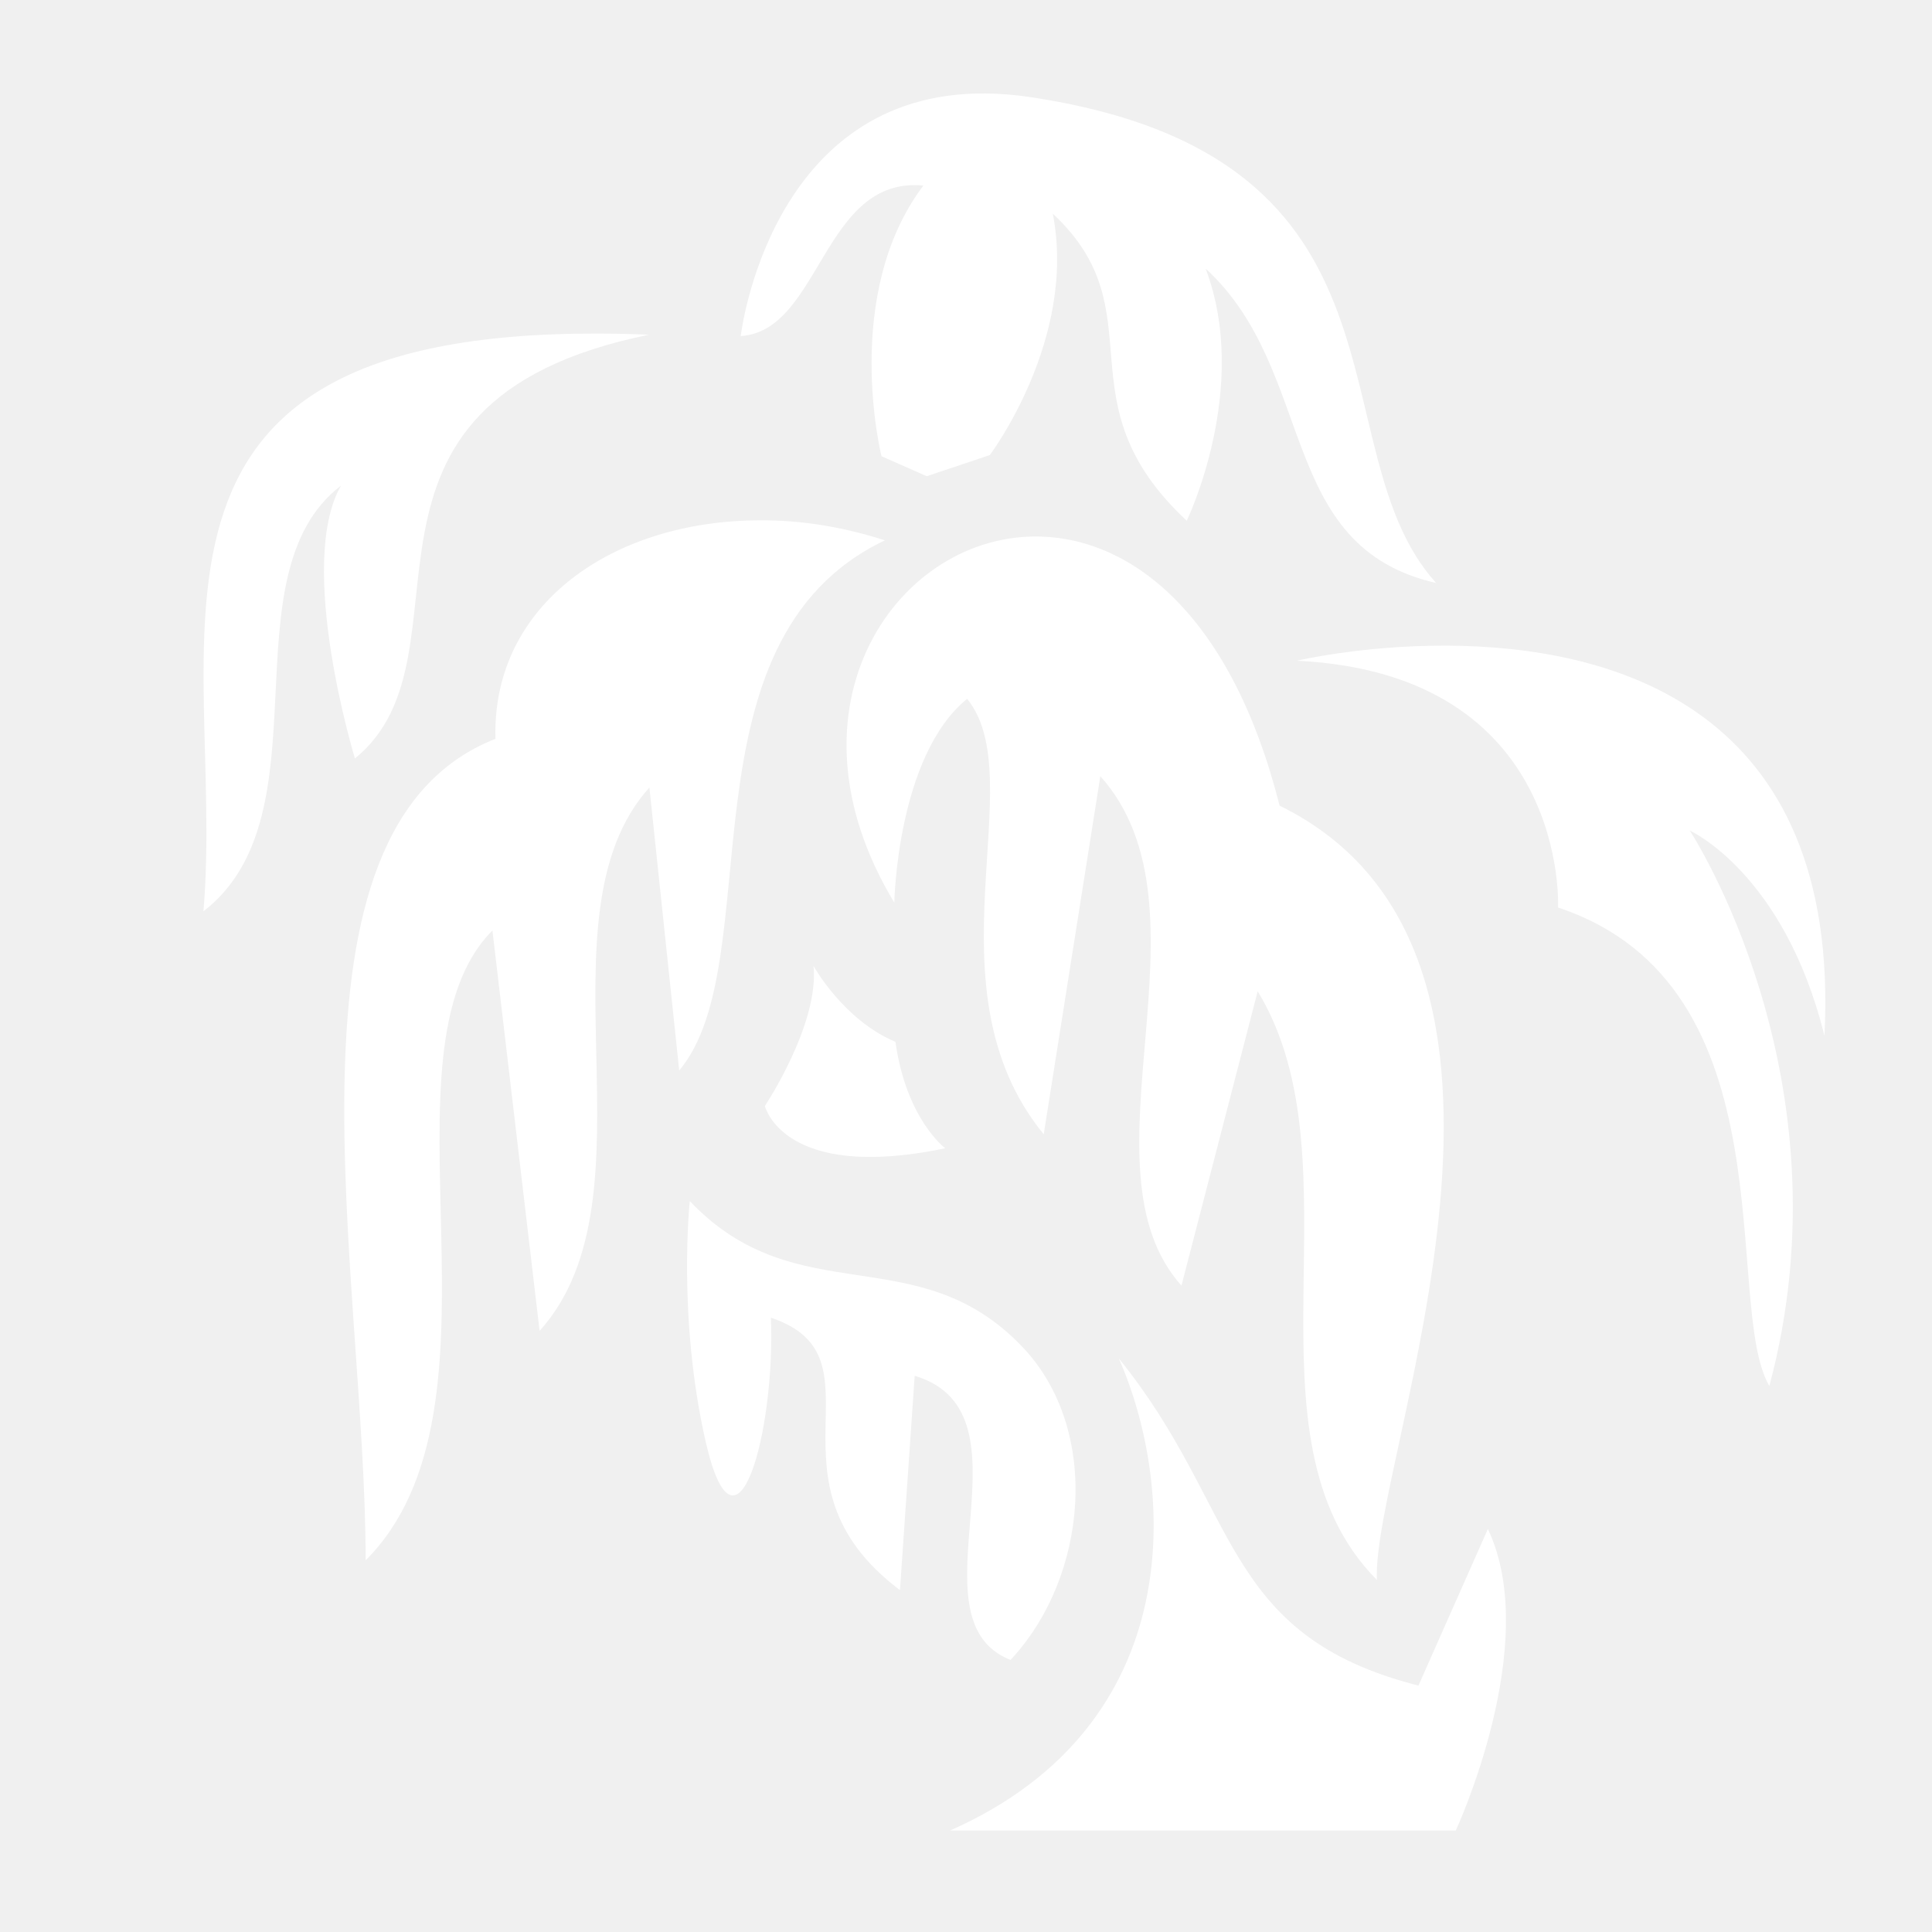
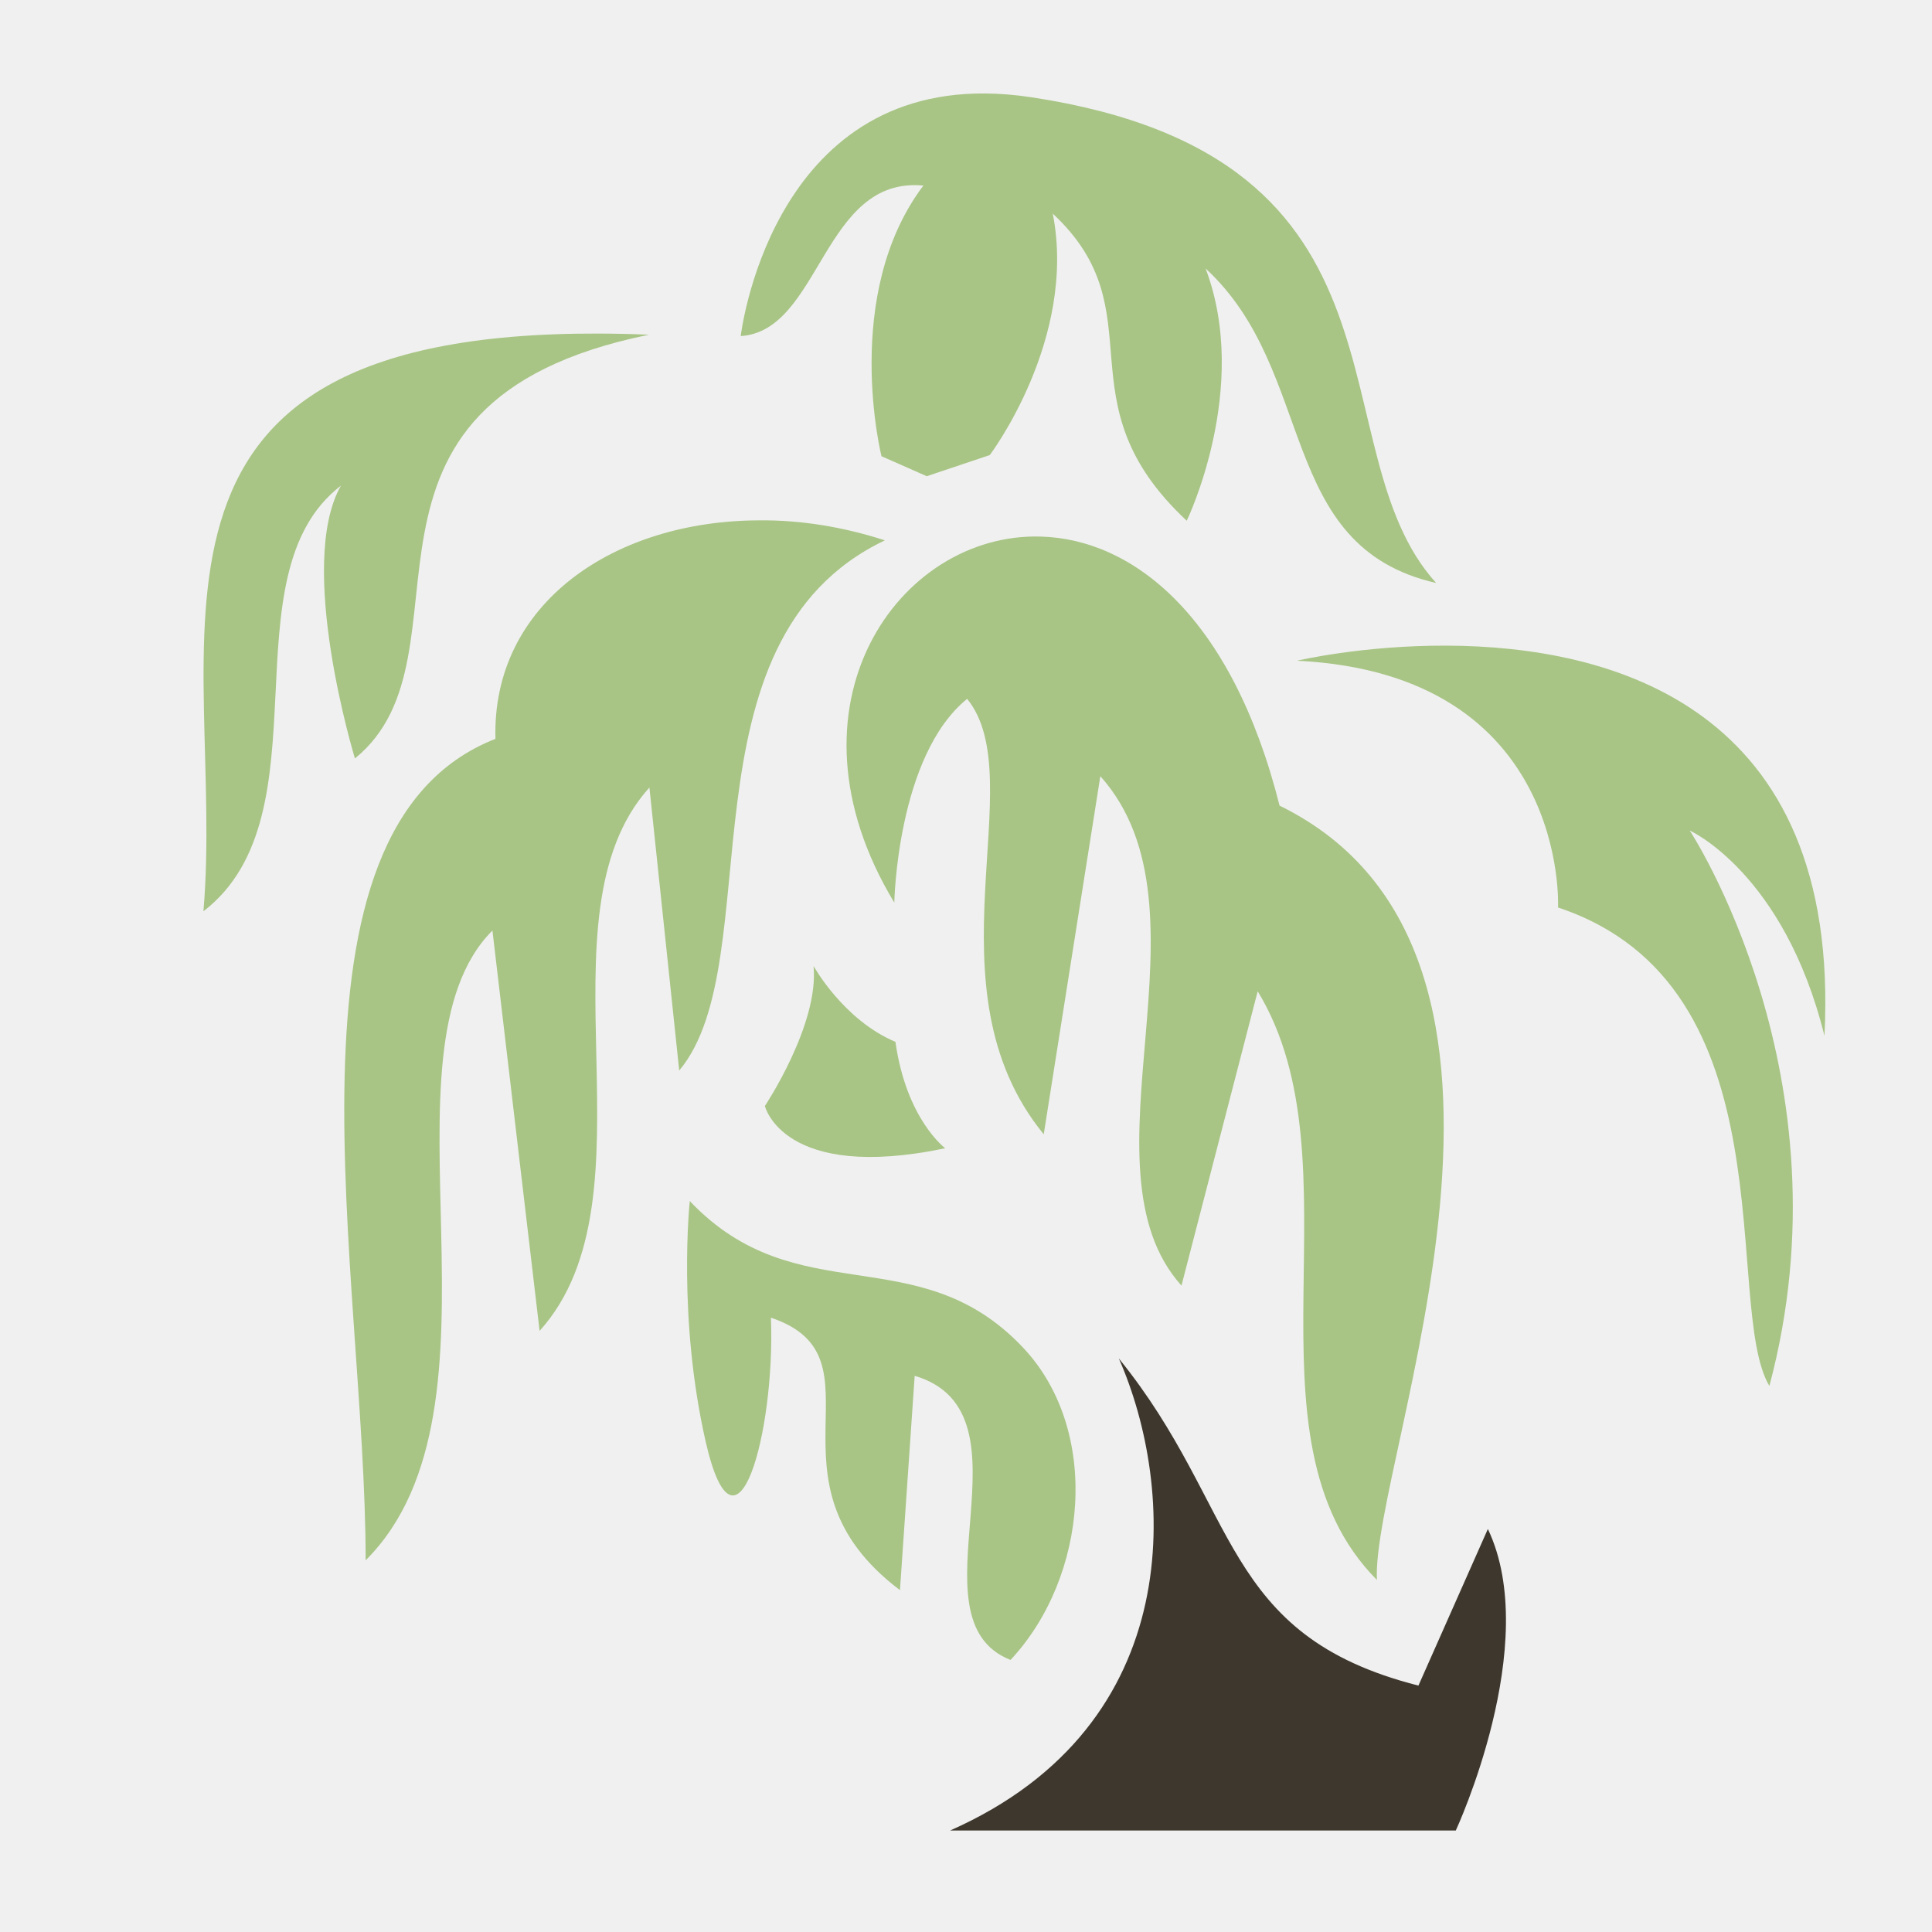
<svg xmlns="http://www.w3.org/2000/svg" viewBox="0 0 512 512" style="height: 512px; width: 512px;">
  <g class="" transform="translate(0,0)" style="">
-     <path d="M261.1 24.77c-57.3-.46-64.8 64.29-64.8 64.29 21.2-1.33 21.7-42.45 48.4-39.88-21.8 28.91-11.1 71.72-11.1 71.72l12 5.3 16.7-5.6s23.2-30.71 16.7-63.98c28.1 26.17 1.5 49.68 35.5 81.38 0 0 17-35.1 5-66.84 29.7 27.34 18.5 73.64 61.1 83.34-32.3-35.6-1.5-112.71-107.3-128.73-4.3-.65-8.3-.97-12.2-1zM158.6 88.4c-133.51-.41-98.66 82.7-104.69 153.1 33.27-25.6 5.46-89 36.44-112.8-11.95 21 3.71 72.3 3.71 72.3C128 173.4 83.24 106.8 172 88.7c-4.7-.19-9.1-.29-13.4-.3zm42.8 49.5c-38.6 0-71.1 22-70.1 57.9-60.7 23.8-34.4 141.8-34.4 217.7 40.8-40.7 1.41-134.7 33.6-166.9L143 352.7c32.2-35.7-1.8-109.8 29.1-144l7.9 75c24.3-29-1.4-113.9 54.5-140.5-11.1-3.6-22.4-5.4-33.1-5.3zm74.5 4.3c-37.7-1.2-70.4 44.9-38.9 97 0 0 .7-38.9 19.3-54 17.4 21.4-11.5 76.5 20.3 115.4l15-94.9c31.7 35.4-6.9 103.4 21.5 135l20.2-78c27.9 45.8-6.1 118.1 31.6 156-1.6-31.6 54.8-165.7-25.8-205.2-12.7-50.4-39-70.6-63.2-71.3zm107.6 28.9c-22.5-.1-39.8 4-39.8 4 72.2 3.5 69.2 65.4 69.2 65.4 62.4 20.7 43.4 105.5 56 126.8 21.9-81.9-21.1-147.2-21.1-147.2s25 11.2 35.7 54.4c4.5-87.8-57.1-103.2-100-103.4zM215.6 256c1.5 15.5-12.9 37.1-12.9 37.1s4.8 20.2 47.8 11.2c0 0-10.3-7.6-13.2-28.2-13.8-5.8-21.7-20.1-21.7-20.1zm-32.8 62.3s-3.3 30.8 4.2 63.7c8.1 35.5 18.5-2.6 17.3-32.8 31.5 10.6-4.3 43.2 34.2 72.2l3.9-56.8c33.3 9.9-2.3 64.4 25.4 75.3C288.3 418 291.9 379 271 357c-27.8-29.3-59.7-8.7-88.2-38.7zM296.5 360c15 34 18.8 97-44.7 125.1h134s23-49.5 8.5-79.9l-18.4 41.5c-52.7-13.4-47.2-47-79.4-86.7z" fill="#fff" fill-opacity="1" />
+     <g>
+       <path d="M261.1 24.77C203.8 24.31 196.3 89.06 196.3 89.06C217.5 87.73 218 46.61 244.7 49.18C222.9 78.09 233.6 120.9 233.6 120.9L245.6 126.2L262.3 120.6C262.3 120.6 285.5 89.89 279 56.62C307.1 82.79 280.5 106.3 314.5 138C314.5 138 331.5 102.9 319.5 71.16C349.2 98.5 338 144.8 380.6 154.5C348.3 118.9 379.1 41.79 273.3 25.77C269 25.12 265 24.8 261.1 24.77Z" class="" fill="#a8c585" fill-opacity="1" />
+       <path d="M158.6 88.4C25.09 87.99 59.94 171.1 53.91 241.5C87.18 215.9 59.37 152.5 90.35 128.7C78.4 149.7 94.06 201 94.06 201C128 173.4 83.24 106.8 172 88.7C167.3 88.51 162.9 88.41 158.6 88.4Z" class="" fill="#a8c585" fill-opacity="1" />
+       <path d="M201.4 137.9C162.8 137.9 130.3 159.9 131.3 195.8C70.6 219.6 96.9 337.6 96.9 413.5C137.7 372.8 98.31 278.8 130.5 246.6L143 352.7C175.2 317 141.2 242.9 172.1 208.7L180 283.7C204.3 254.7 178.6 169.8 234.5 143.2C223.4 139.6 212.1 137.8 201.4 137.9Z" class="" fill="#a8c585" fill-opacity="1" />
+       <path d="M275.9 142.2C238.2 141 205.5 187.1 237 239.2C237 239.2 237.7 200.3 256.3 185.2C273.7 206.6 244.8 261.7 276.6 300.6L291.6 205.7C323.3 241.1 284.7 309.1 313.1 340.7L333.3 262.7C361.2 308.5 327.2 380.8 364.9 418.7C363.3 387.1 419.7 253 339.1 213.5C326.4 163.1 300.1 142.9 275.9 142.2Z" class="" fill="#a8c585" fill-opacity="1" />
+       <path d="M383.5 171.1C361 171 343.7 175.1 343.7 175.1C415.9 178.6 412.9 240.5 412.9 240.5C475.3 261.2 456.3 346 468.9 367.3C490.8 285.4 447.8 220.1 447.8 220.1C447.8 220.1 472.8 231.3 483.5 274.5C488 186.7 426.4 171.3 383.5 171.1Z" class="" fill="#a8c585" fill-opacity="1" />
+       <path d="M215.6 256C217.1 271.5 202.7 293.1 202.7 293.1C202.7 293.1 207.5 313.3 250.5 304.3C250.5 304.3 240.2 296.7 237.3 276.1C223.5 270.3 215.6 256 215.6 256Z" class="" fill="#a8c585" fill-opacity="1" />
+       <path d="M182.8 318.3C182.8 318.3 179.5 349.1 187 382C195.1 417.5 205.5 379.4 204.3 349.2C235.8 359.8 200 392.4 238.5 421.4L242.4 364.6C275.7 374.5 240.1 429 267.8 439.9C288.3 418 291.9 379 271 357C243.2 327.7 211.3 348.3 182.8 318.3Z" class="selected" fill="#a8c585" fill-opacity="1" />
+       <path d="M296.5 360C311.5 394 315.3 457 251.8 485.1L385.8 485.1C385.8 485.1 408.8 435.6 394.3 405.2L375.9 446.7C323.2 433.3 328.7 399.7 296.5 360Z" class="" fill="#3e372d" fill-opacity="1" />
+     </g>
  </g>
</svg>
